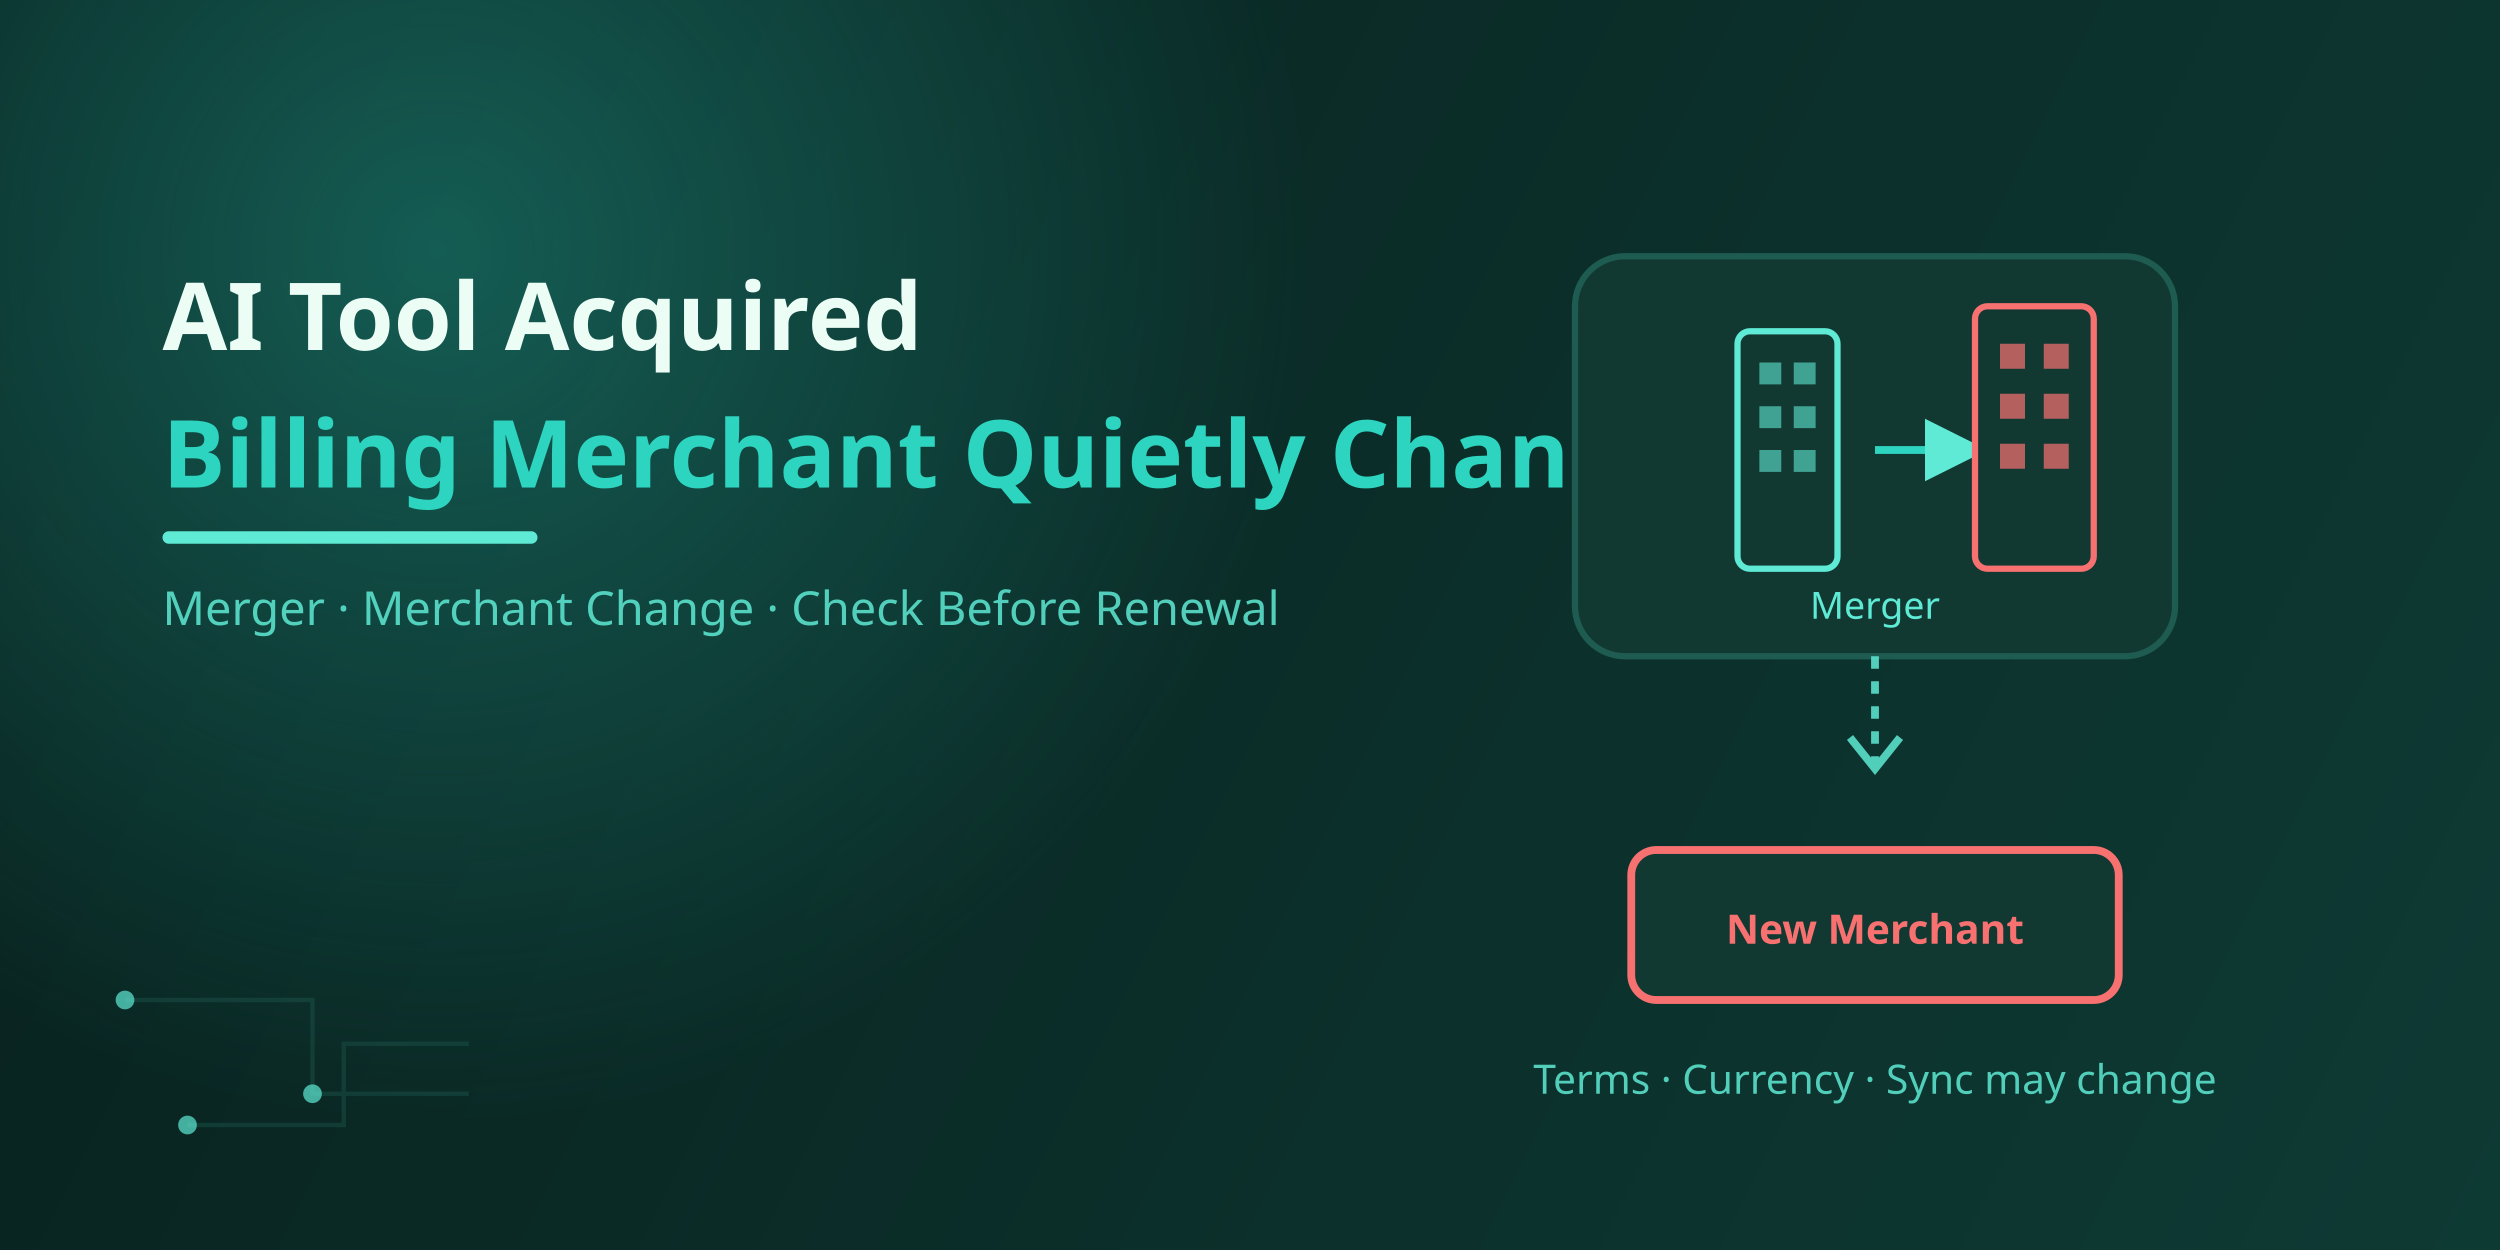
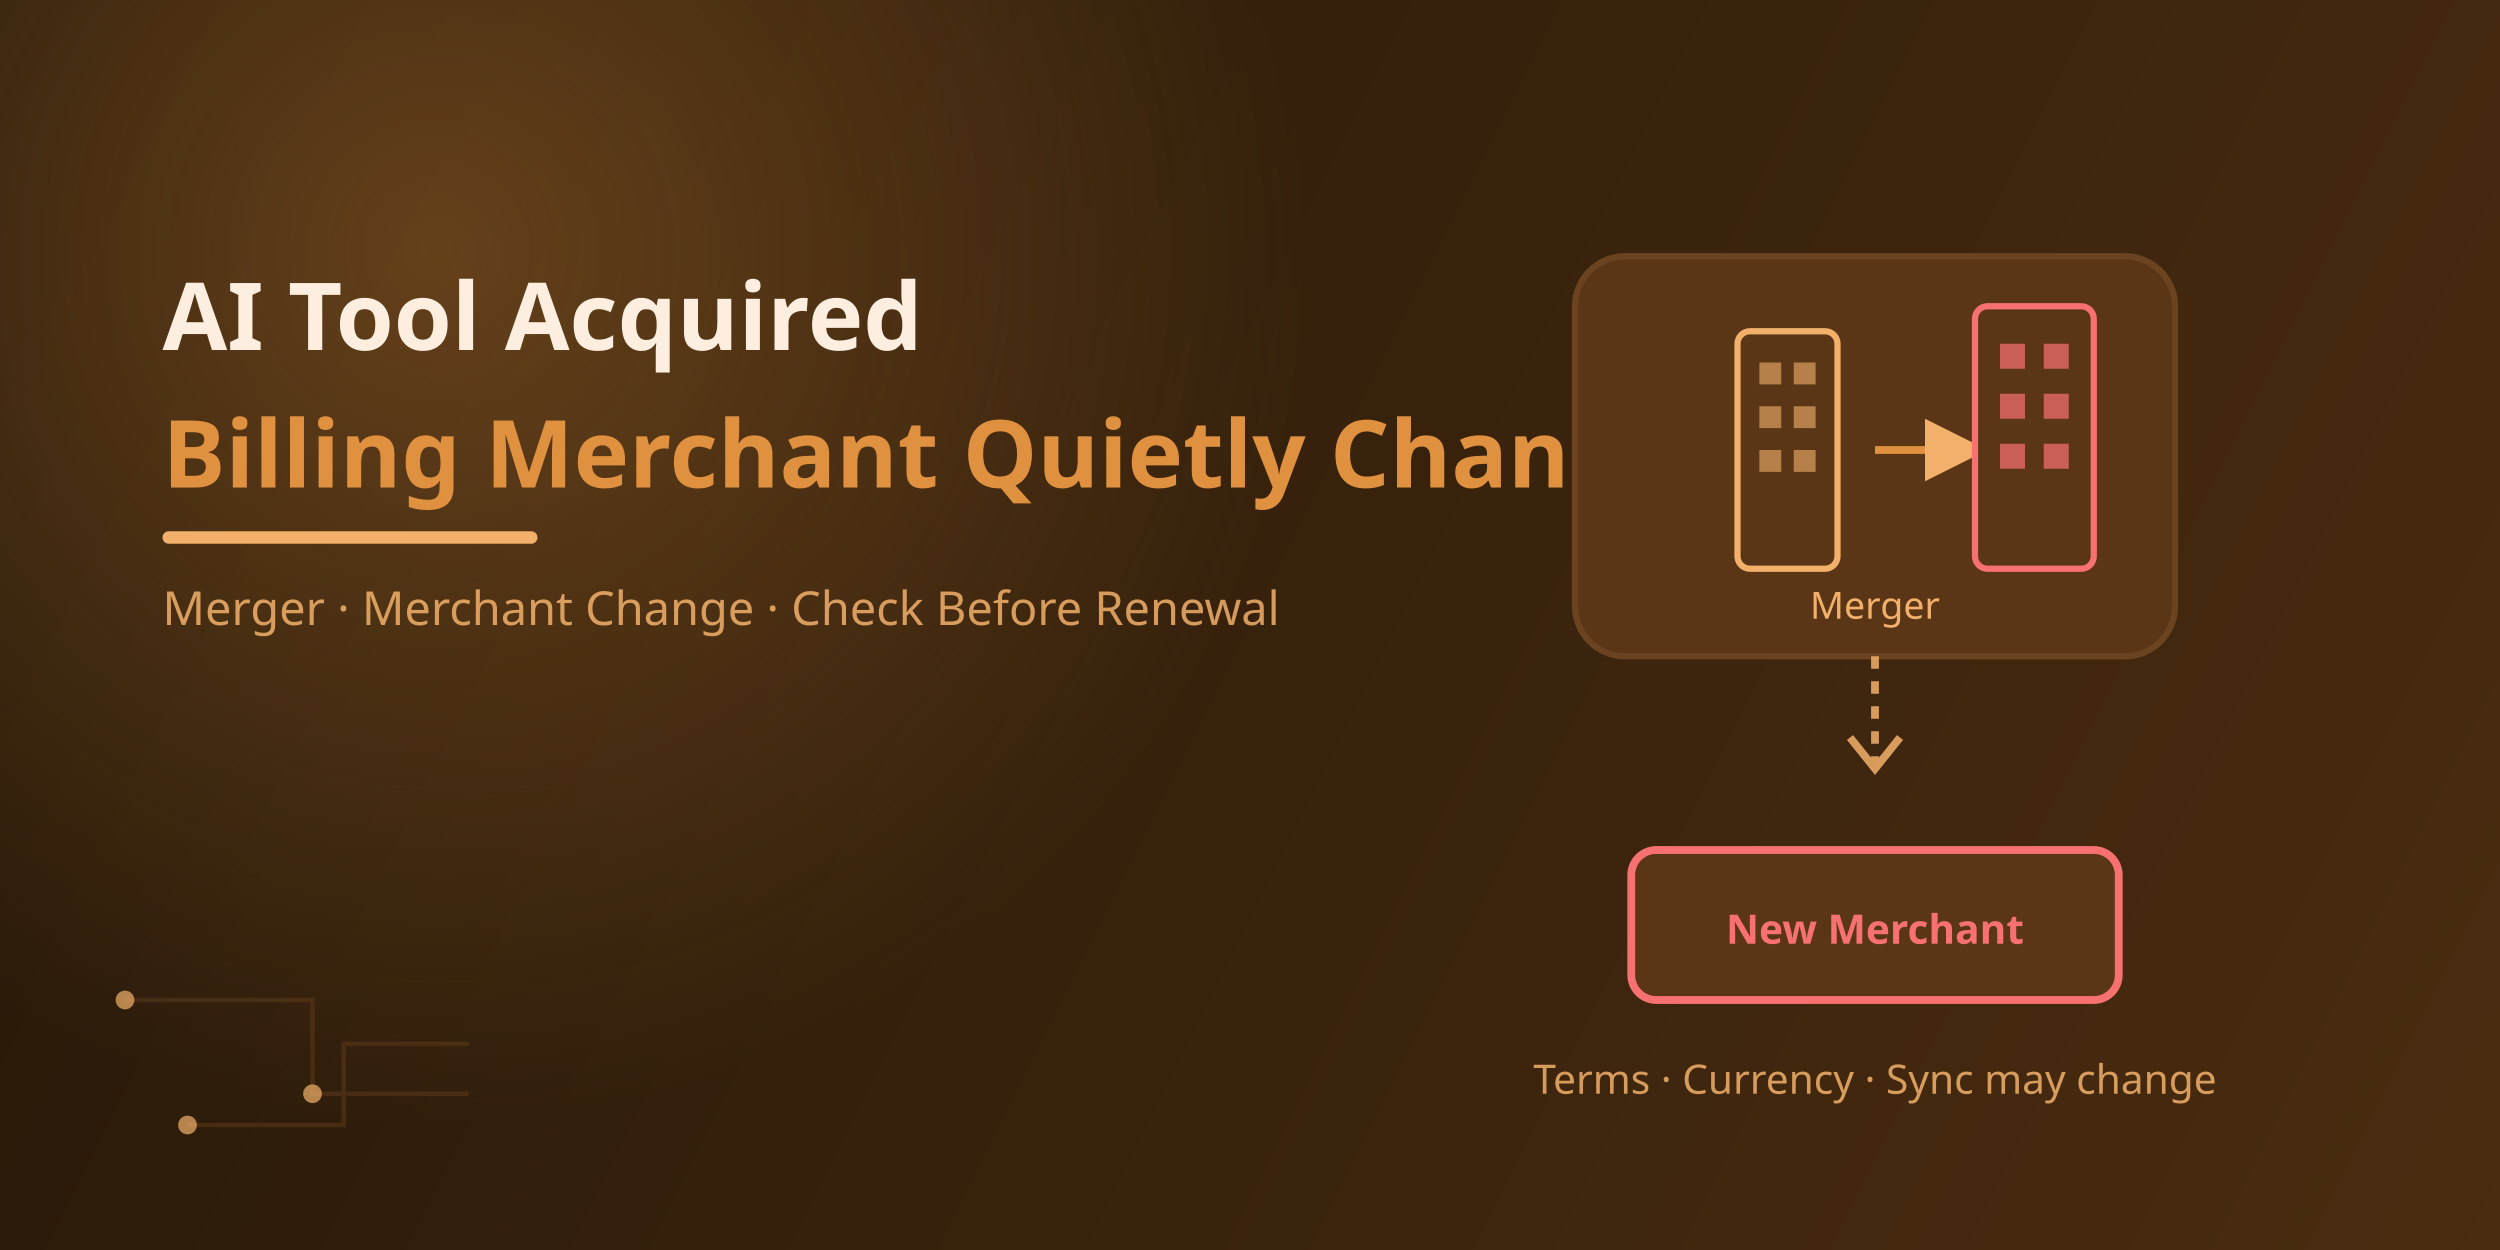
<svg xmlns="http://www.w3.org/2000/svg" viewBox="0 0 800 400" role="img" aria-label="AI subscription billing change after company acquisition cover image">
  <defs>
    <linearGradient id="bgGradAcq" x1="0" y1="0" x2="800" y2="400" gradientUnits="userSpaceOnUse">
-       <stop offset="0" stop-color="#08201d" />
-       <stop offset="1" stop-color="#0e3a34" />
+       <stop offset="0" stop-color="#241708" />
+       <stop offset="1" stop-color="#4a2c10" />
    </linearGradient>
    <radialGradient id="glowAcq" cx="140" cy="80" r="280" gradientUnits="userSpaceOnUse">
-       <stop offset="0" stop-color="#2dd4bf" stop-opacity="0.32" />
-       <stop offset="1" stop-color="#2dd4bf" stop-opacity="0" />
+       <stop offset="0" stop-color="#e0913f" stop-opacity="0.32" />
+       <stop offset="1" stop-color="#e0913f" stop-opacity="0" />
    </radialGradient>
    <marker id="arrowAcq" markerWidth="8" markerHeight="8" refX="4" refY="4" orient="auto">
-       <path d="M0 0 L8 4 L0 8 Z" fill="#5eead4" />
+       <path d="M0 0 L8 4 L0 8 Z" fill="#f2b06a" />
    </marker>
  </defs>
  <rect width="800" height="400" fill="url(#bgGradAcq)" />
  <rect width="800" height="400" fill="url(#glowAcq)" />
-   <g stroke="#1e5b50" stroke-width="1.4" opacity="0.4" fill="none">
+   <g stroke="#6b4321" stroke-width="1.4" opacity="0.4" fill="none">
    <path d="M40 320 h60 v30 h50" />
    <path d="M60 360 h50 v-26 h40" />
  </g>
-   <g fill="#5eead4" opacity="0.7">
+   <g fill="#f2b06a" opacity="0.7">
    <circle cx="40" cy="320" r="3" />
    <circle cx="100" cy="350" r="3" />
    <circle cx="60" cy="360" r="3" />
  </g>
-   <text x="52" y="112" font-family="'PingFang SC','Microsoft YaHei',sans-serif" font-size="30" font-weight="700" fill="#ecfdf5">AI Tool Acquired</text>
-   <text x="52" y="156" font-family="'PingFang SC','Microsoft YaHei',sans-serif" font-size="30" font-weight="700" fill="#2dd4bf">Billing Merchant Quietly Changes</text>
-   <rect x="52" y="170" width="120" height="4" rx="2" fill="#5eead4" />
-   <text x="52" y="200" font-family="'PingFang SC','Microsoft YaHei',sans-serif" font-size="15" font-weight="400" fill="#5eead4" opacity="0.85">Merger · Merchant Change · Check Before Renewal</text>
+   <text x="52" y="112" font-family="'PingFang SC','Microsoft YaHei',sans-serif" font-size="30" font-weight="700" fill="#fdeee0">AI Tool Acquired</text>
+   <text x="52" y="156" font-family="'PingFang SC','Microsoft YaHei',sans-serif" font-size="30" font-weight="700" fill="#e0913f">Billing Merchant Quietly Changes</text>
+   <rect x="52" y="170" width="120" height="4" rx="2" fill="#f2b06a" />
+   <text x="52" y="200" font-family="'PingFang SC','Microsoft YaHei',sans-serif" font-size="15" font-weight="400" fill="#f2b06a" opacity="0.85">Merger · Merchant Change · Check Before Renewal</text>
  <g transform="translate(600,146)">
-     <rect x="-96" y="-64" width="192" height="128" rx="16" fill="#123832" stroke="#1e5b50" stroke-width="2" />
+     <rect x="-96" y="-64" width="192" height="128" rx="16" fill="#5a3616" stroke="#6b4321" stroke-width="2" />
    <g transform="translate(-28,-2)">
-       <rect x="-16" y="-38" width="32" height="76" rx="4" fill="#123832" stroke="#5eead4" stroke-width="2" />
-       <rect x="-9" y="-28" width="7" height="7" fill="#5eead4" opacity="0.6" />
-       <rect x="2" y="-28" width="7" height="7" fill="#5eead4" opacity="0.6" />
-       <rect x="-9" y="-14" width="7" height="7" fill="#5eead4" opacity="0.6" />
-       <rect x="2" y="-14" width="7" height="7" fill="#5eead4" opacity="0.6" />
-       <rect x="-9" y="0" width="7" height="7" fill="#5eead4" opacity="0.6" />
-       <rect x="2" y="0" width="7" height="7" fill="#5eead4" opacity="0.6" />
+       <rect x="-16" y="-38" width="32" height="76" rx="4" fill="#5a3616" stroke="#f2b06a" stroke-width="2" />
+       <rect x="-9" y="-28" width="7" height="7" fill="#f2b06a" opacity="0.6" />
+       <rect x="2" y="-28" width="7" height="7" fill="#f2b06a" opacity="0.6" />
+       <rect x="-9" y="-14" width="7" height="7" fill="#f2b06a" opacity="0.6" />
+       <rect x="2" y="-14" width="7" height="7" fill="#f2b06a" opacity="0.6" />
+       <rect x="-9" y="0" width="7" height="7" fill="#f2b06a" opacity="0.6" />
+       <rect x="2" y="0" width="7" height="7" fill="#f2b06a" opacity="0.6" />
    </g>
-     <path d="M0 -2 h26" stroke="#2dd4bf" stroke-width="2.5" marker-end="url(#arrowAcq)" />
+     <path d="M0 -2 h26" stroke="#e0913f" stroke-width="2.5" marker-end="url(#arrowAcq)" />
    <g transform="translate(50,-2)">
-       <rect x="-18" y="-46" width="38" height="84" rx="4" fill="#123832" stroke="#f87171" stroke-width="2" />
+       <rect x="-18" y="-46" width="38" height="84" rx="4" fill="#5a3616" stroke="#f87171" stroke-width="2" />
      <rect x="-10" y="-34" width="8" height="8" fill="#f87171" opacity="0.7" />
      <rect x="4" y="-34" width="8" height="8" fill="#f87171" opacity="0.7" />
      <rect x="-10" y="-18" width="8" height="8" fill="#f87171" opacity="0.7" />
      <rect x="4" y="-18" width="8" height="8" fill="#f87171" opacity="0.7" />
      <rect x="-10" y="-2" width="8" height="8" fill="#f87171" opacity="0.7" />
      <rect x="4" y="-2" width="8" height="8" fill="#f87171" opacity="0.7" />
    </g>
-     <text x="0" y="52" text-anchor="middle" font-family="'PingFang SC','Microsoft YaHei',sans-serif" font-size="12" fill="#5eead4">Merger</text>
+     <text x="0" y="52" text-anchor="middle" font-family="'PingFang SC','Microsoft YaHei',sans-serif" font-size="12" fill="#f2b06a">Merger</text>
  </g>
-   <g stroke="#5eead4" stroke-width="2.5" fill="none" opacity="0.85">
+   <g stroke="#f2b06a" stroke-width="2.5" fill="none" opacity="0.85">
    <path d="M600 210 v34" stroke-dasharray="4 4" />
    <path d="M592 236 l8 10 l8 -10" fill="none" />
  </g>
  <g transform="translate(600,296)">
-     <rect x="-78" y="-24" width="156" height="48" rx="8" fill="#123832" stroke="#f87171" stroke-width="2.5" />
+     <rect x="-78" y="-24" width="156" height="48" rx="8" fill="#5a3616" stroke="#f87171" stroke-width="2.5" />
    <text x="0" y="6" text-anchor="middle" font-family="'PingFang SC','Microsoft YaHei',sans-serif" font-size="13" fill="#f87171" font-weight="700">New Merchant</text>
  </g>
-   <text x="600" y="350" text-anchor="middle" font-family="'PingFang SC','Microsoft YaHei',sans-serif" font-size="13" fill="#5eead4" opacity="0.85">Terms · Currency · Sync may change</text>
+   <text x="600" y="350" text-anchor="middle" font-family="'PingFang SC','Microsoft YaHei',sans-serif" font-size="13" fill="#f2b06a" opacity="0.85">Terms · Currency · Sync may change</text>
</svg>
